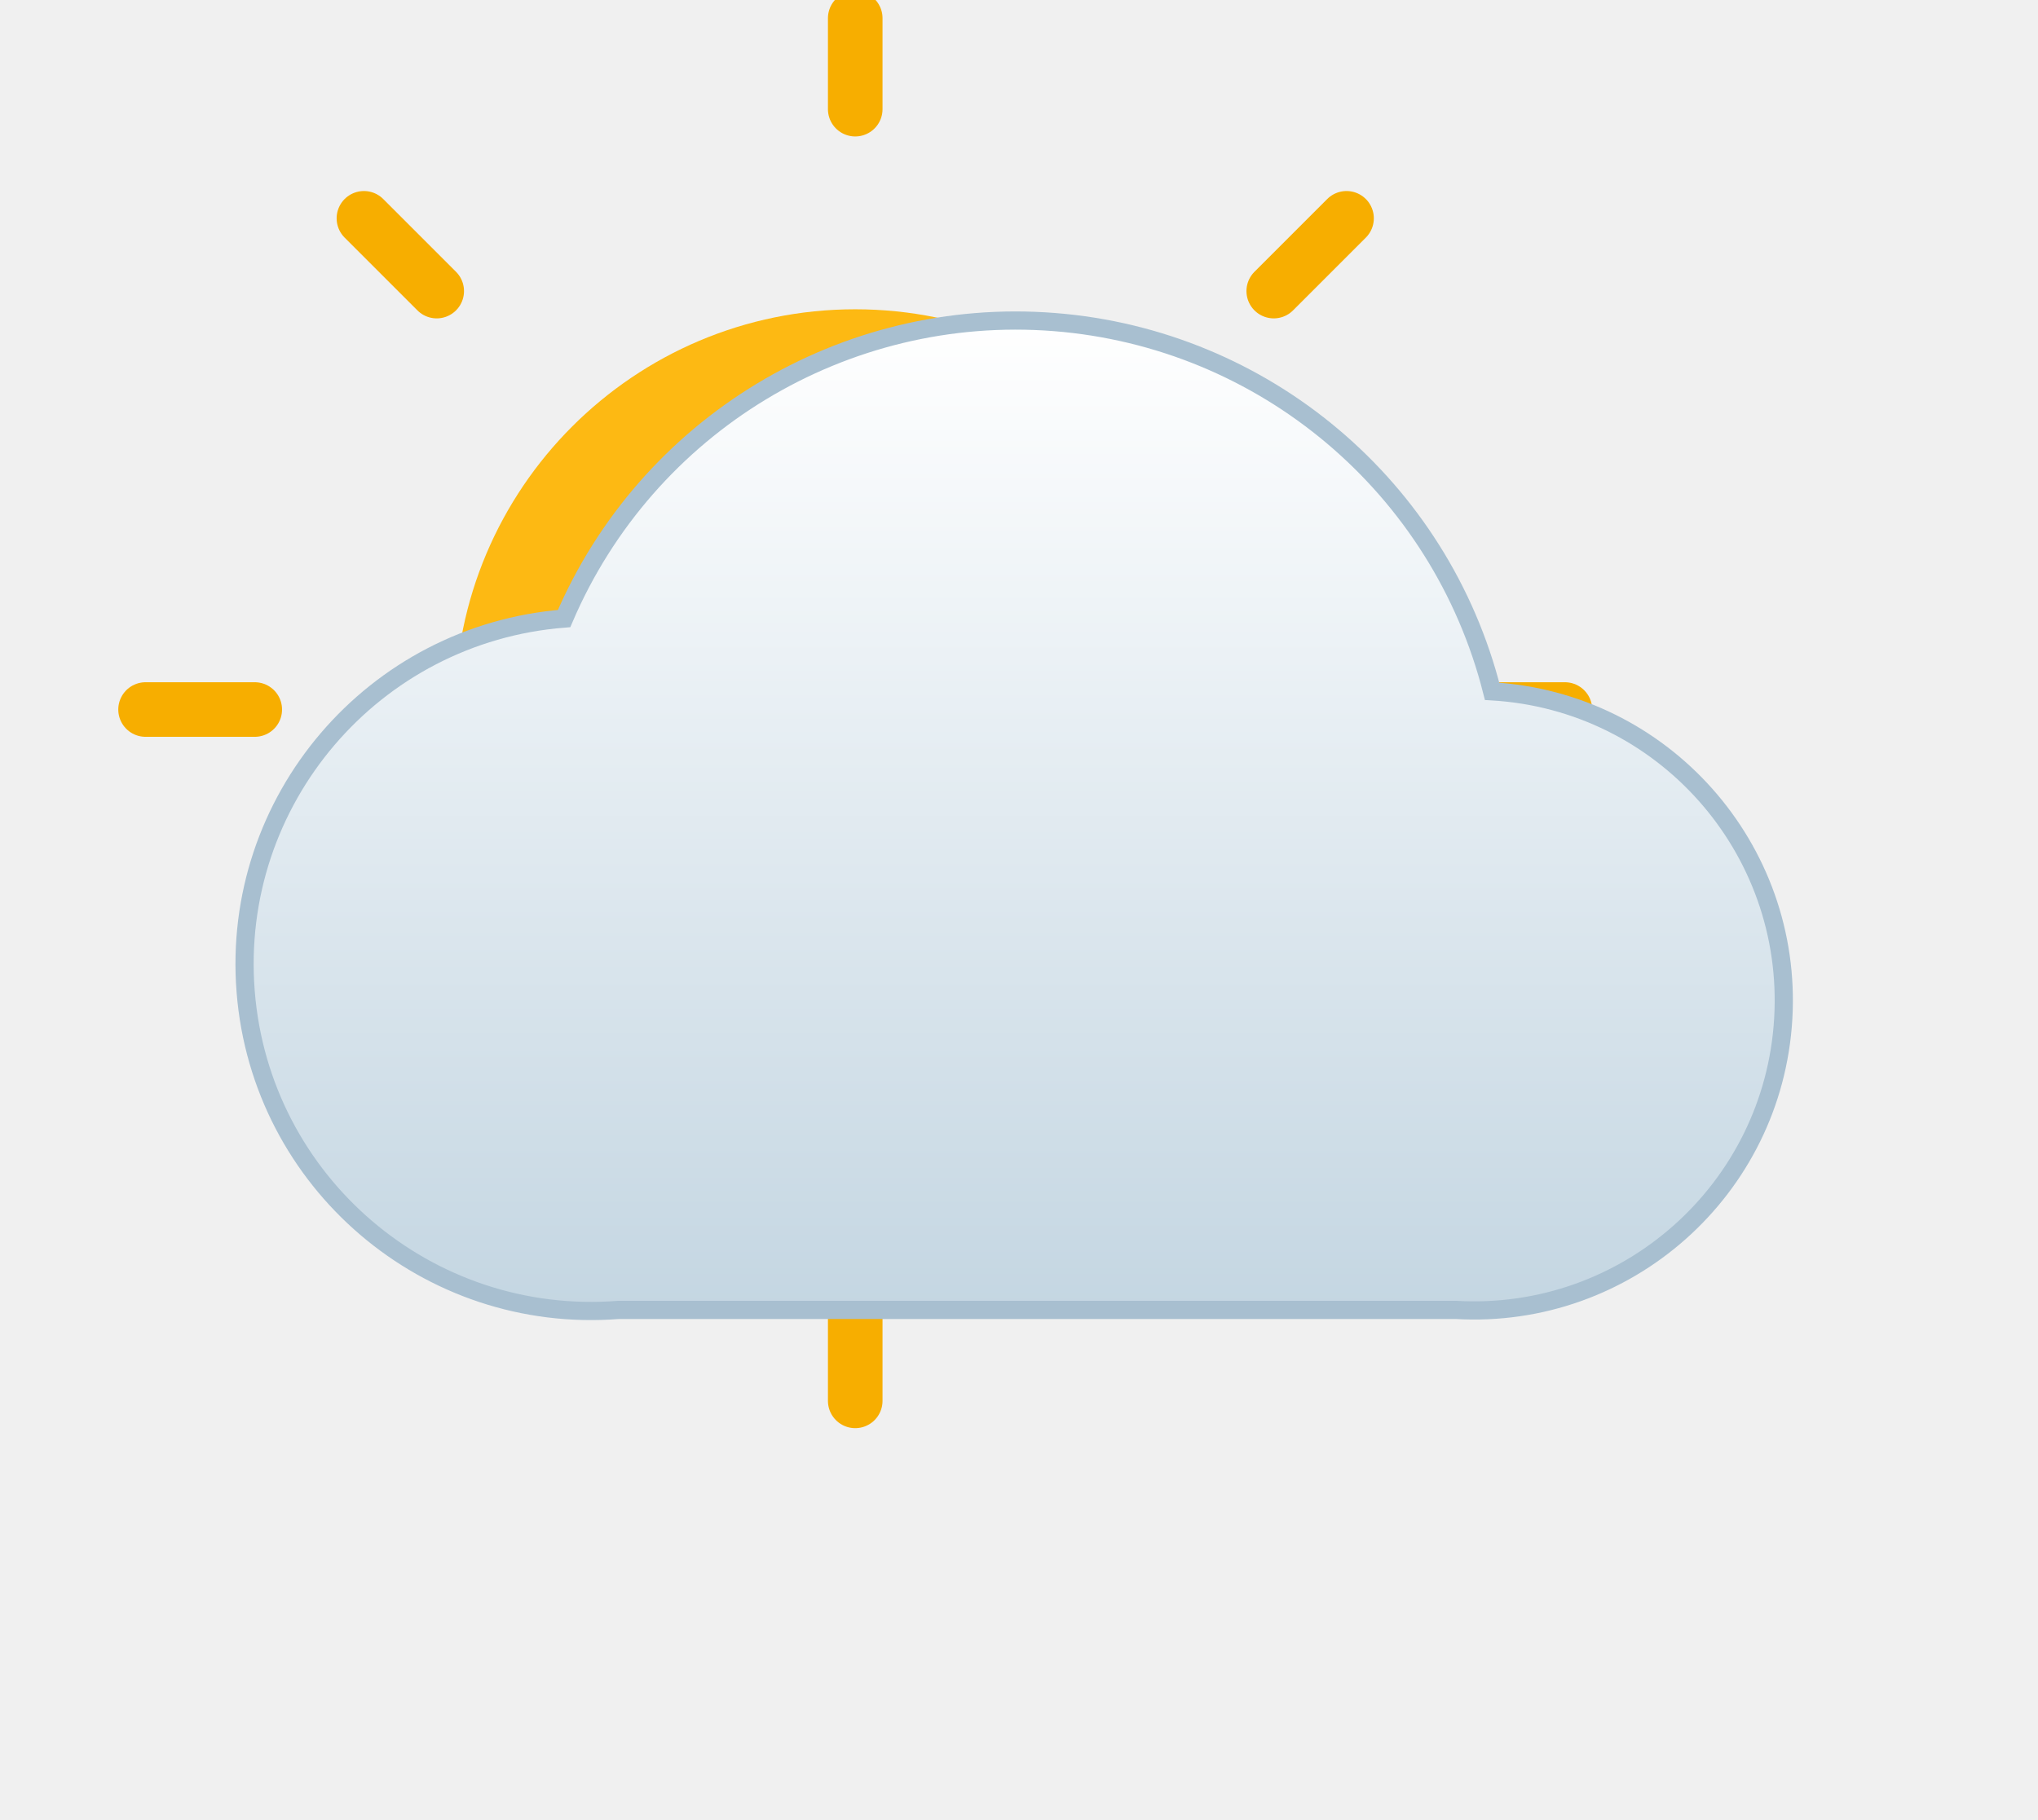
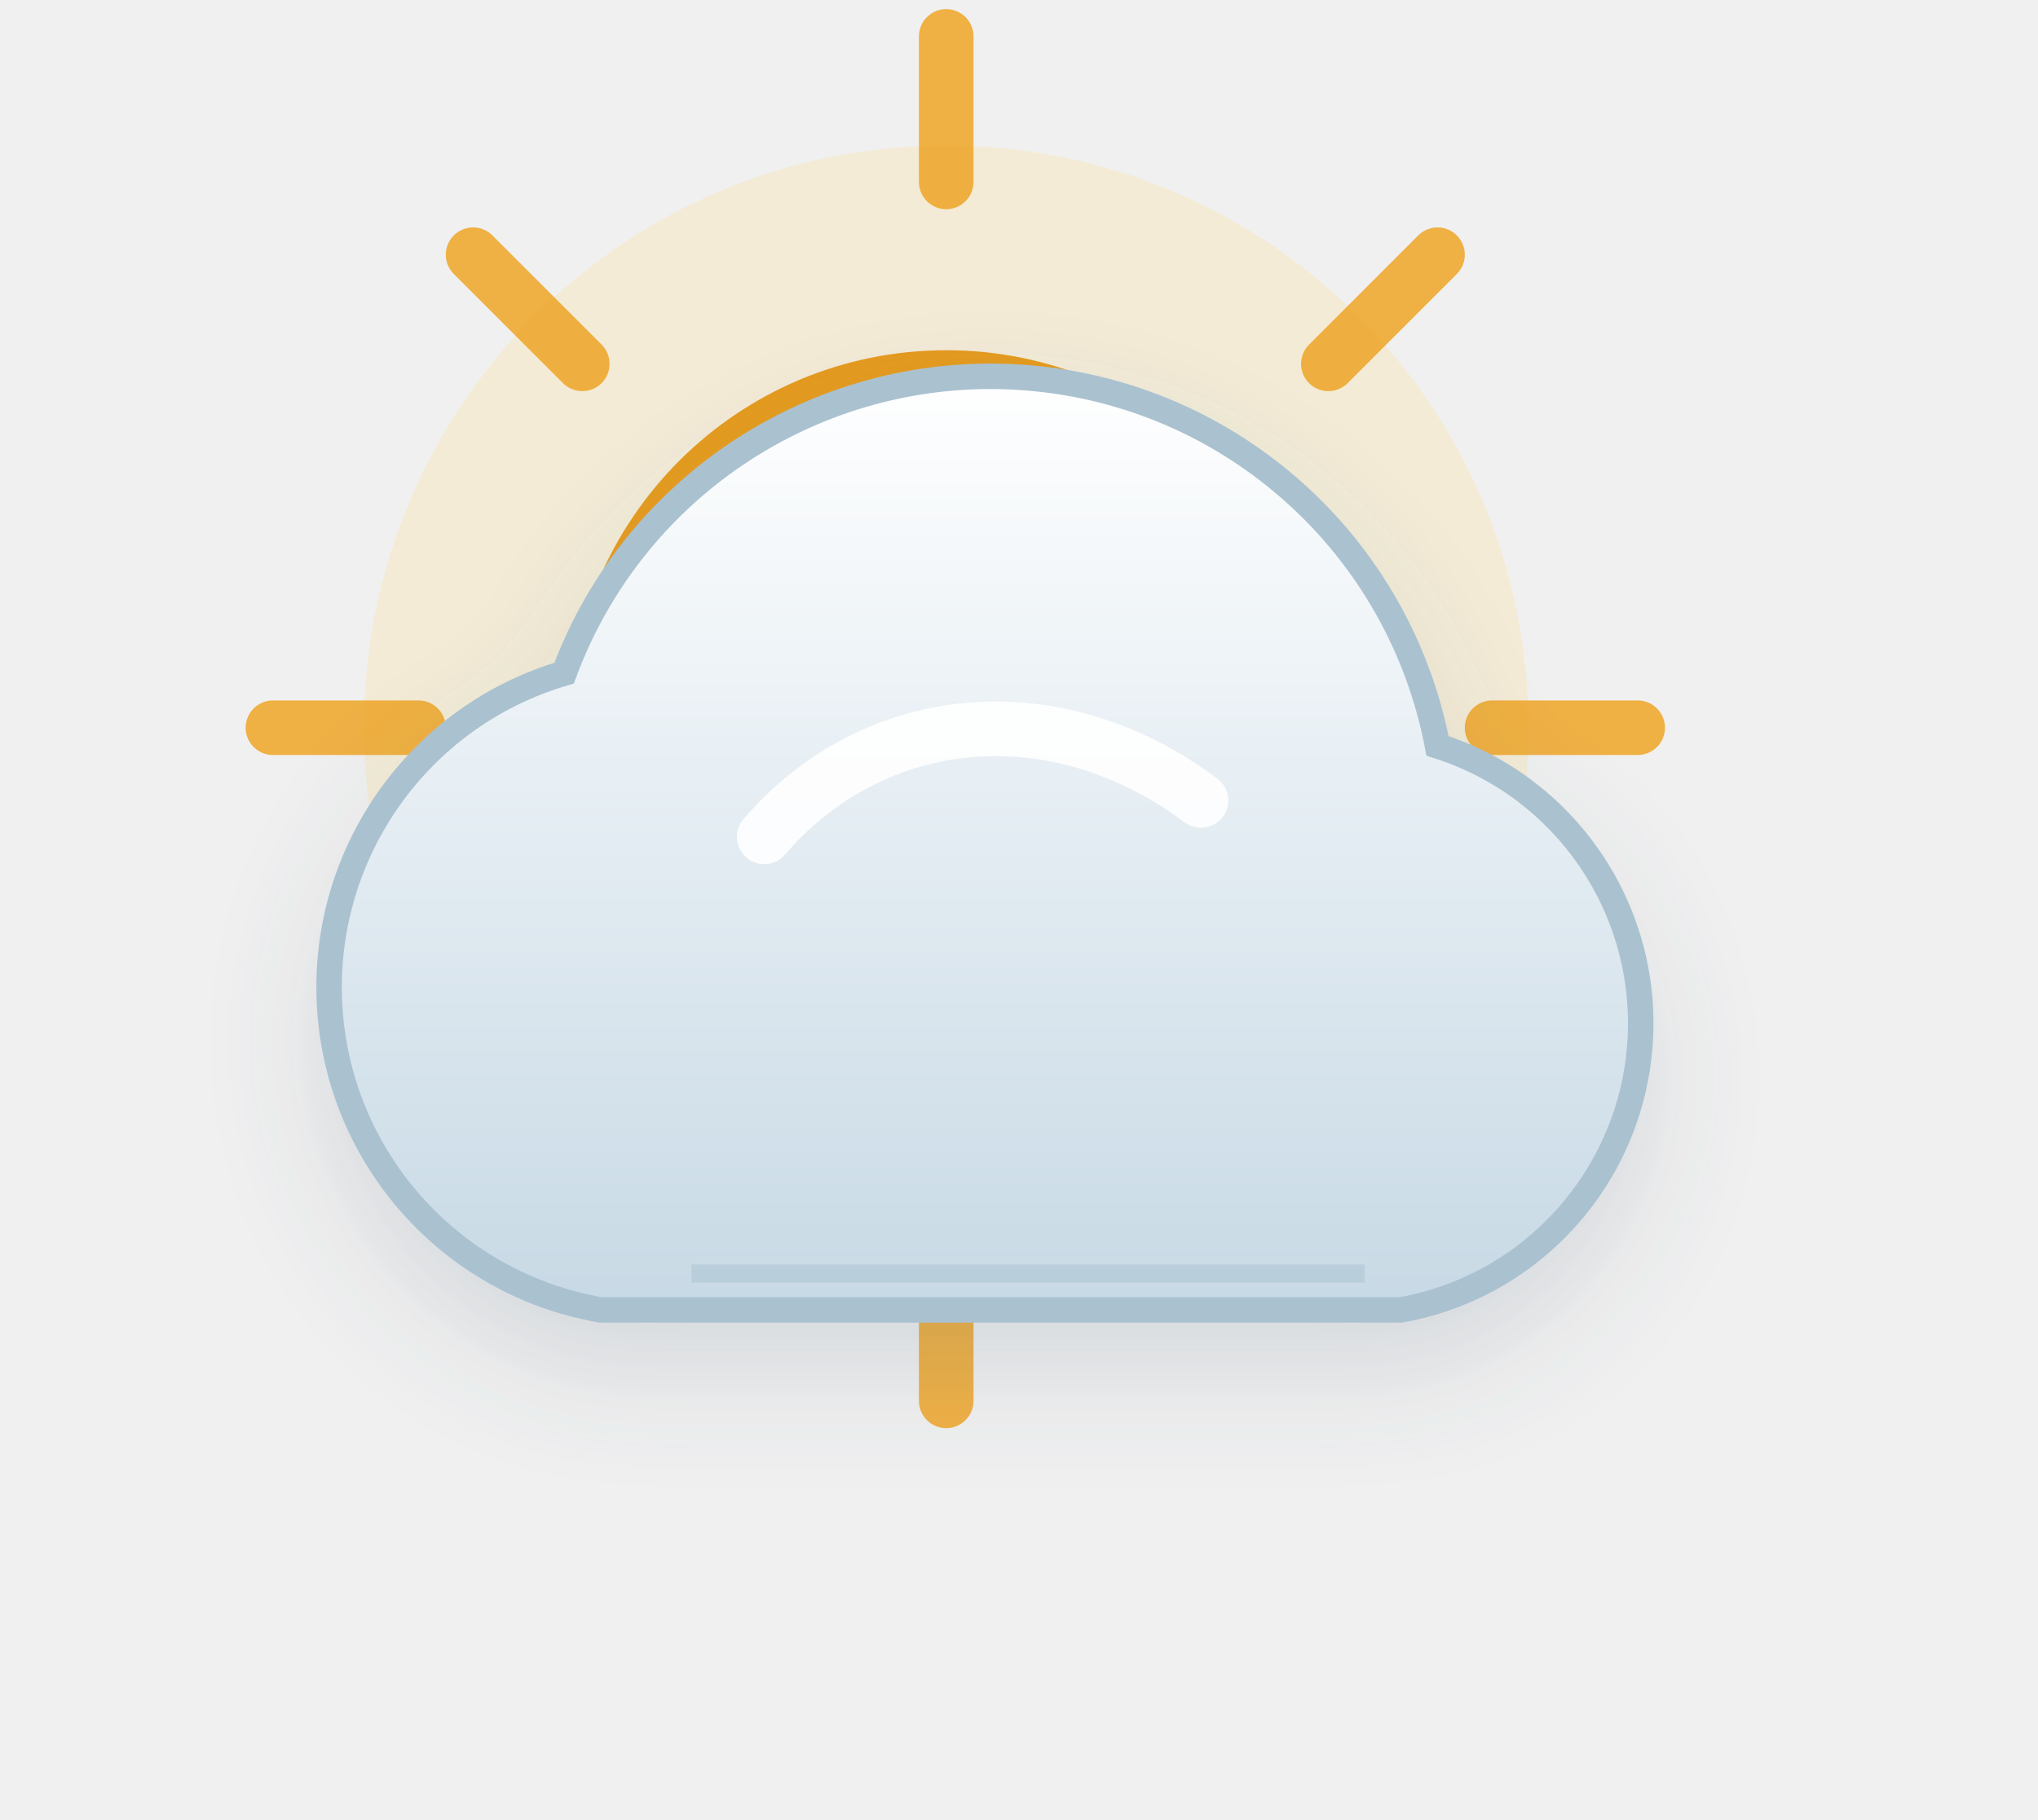
- <svg xmlns="http://www.w3.org/2000/svg" viewBox="0 0 112 100">
+ <svg xmlns="http://www.w3.org/2000/svg" viewBox="0 0 112 100" role="img" aria-label="Saulė su debesimis">
  <defs>
-     <linearGradient id="cloud" x2="0" y2="1">
+     <linearGradient id="sunDisc" x1=".2" y1="0" x2=".8" y2="1">
+       <stop stop-color="#ffe58a" />
+       <stop offset="1" stop-color="#f6a51b" />
+     </linearGradient>
+     <linearGradient id="weatherCloud" x1="0" y1="0" x2="0" y2="1">
      <stop stop-color="#fff" />
-       <stop offset="1" stop-color="#c4d6e2" />
+       <stop offset="1" stop-color="#c7d9e5" />
    </linearGradient>
+     <filter id="weatherShadow" x="-.2" y="-.2" width="1.4" height="1.5">
+       <feDropShadow dx="0" dy="3" stdDeviation="3" flood-color="#47667b" flood-opacity=".16" />
+     </filter>
  </defs>
-   <circle cx="47" cy="39" r="22" fill="#FDB913" />
-   <path d="M47 6v-5m0 76v-6M14 39H8m78 0h-6M24 16l-4-4m50 50 4 4m-50-4-4 4m50-50 4-4" stroke="#f7ae00" stroke-width="3" stroke-linecap="round" />
-   <path d="M34 72a19 19 0 0 1-3-38 27 27 0 0 1 51 4 17 17 0 0 1-2 34Z" fill="url(#cloud)" stroke="#a8bfd0" stroke-width="1" />
+   <circle cx="52" cy="40" r="32" fill="#ffd96f" opacity=".2" />
+   <path d="M52 2v8m0 59v8M15 40h8m59 0h8M26 14l6 6m41 41 6 6m0-53-6 6M32 61l-6 6" stroke="#efa526" stroke-width="3" stroke-linecap="round" opacity=".85" />
+   <circle cx="52" cy="40" r="20" fill="url(#sunDisc)" stroke="#e69b1e" stroke-width="1.5" />
+   <path d="M42 35q10-9 20 0" fill="none" stroke="#fff8d8" stroke-width="2.3" stroke-linecap="round" opacity=".9" />
+   <path d="M33 72a18 18 0 0 1-2-35 25 25 0 0 1 48 4 16 16 0 0 1-2 31Z" fill="url(#weatherCloud)" stroke="#aac1d0" stroke-width="1.4" filter="url(#weatherShadow)" />
+   <path d="M42 46c6-7 16-8 24-2" fill="none" stroke="#fff" stroke-width="3" stroke-linecap="round" opacity=".9" />
+   <path d="M38 70h37" stroke="#a7bfce" stroke-width="1" opacity=".45" />
</svg>
